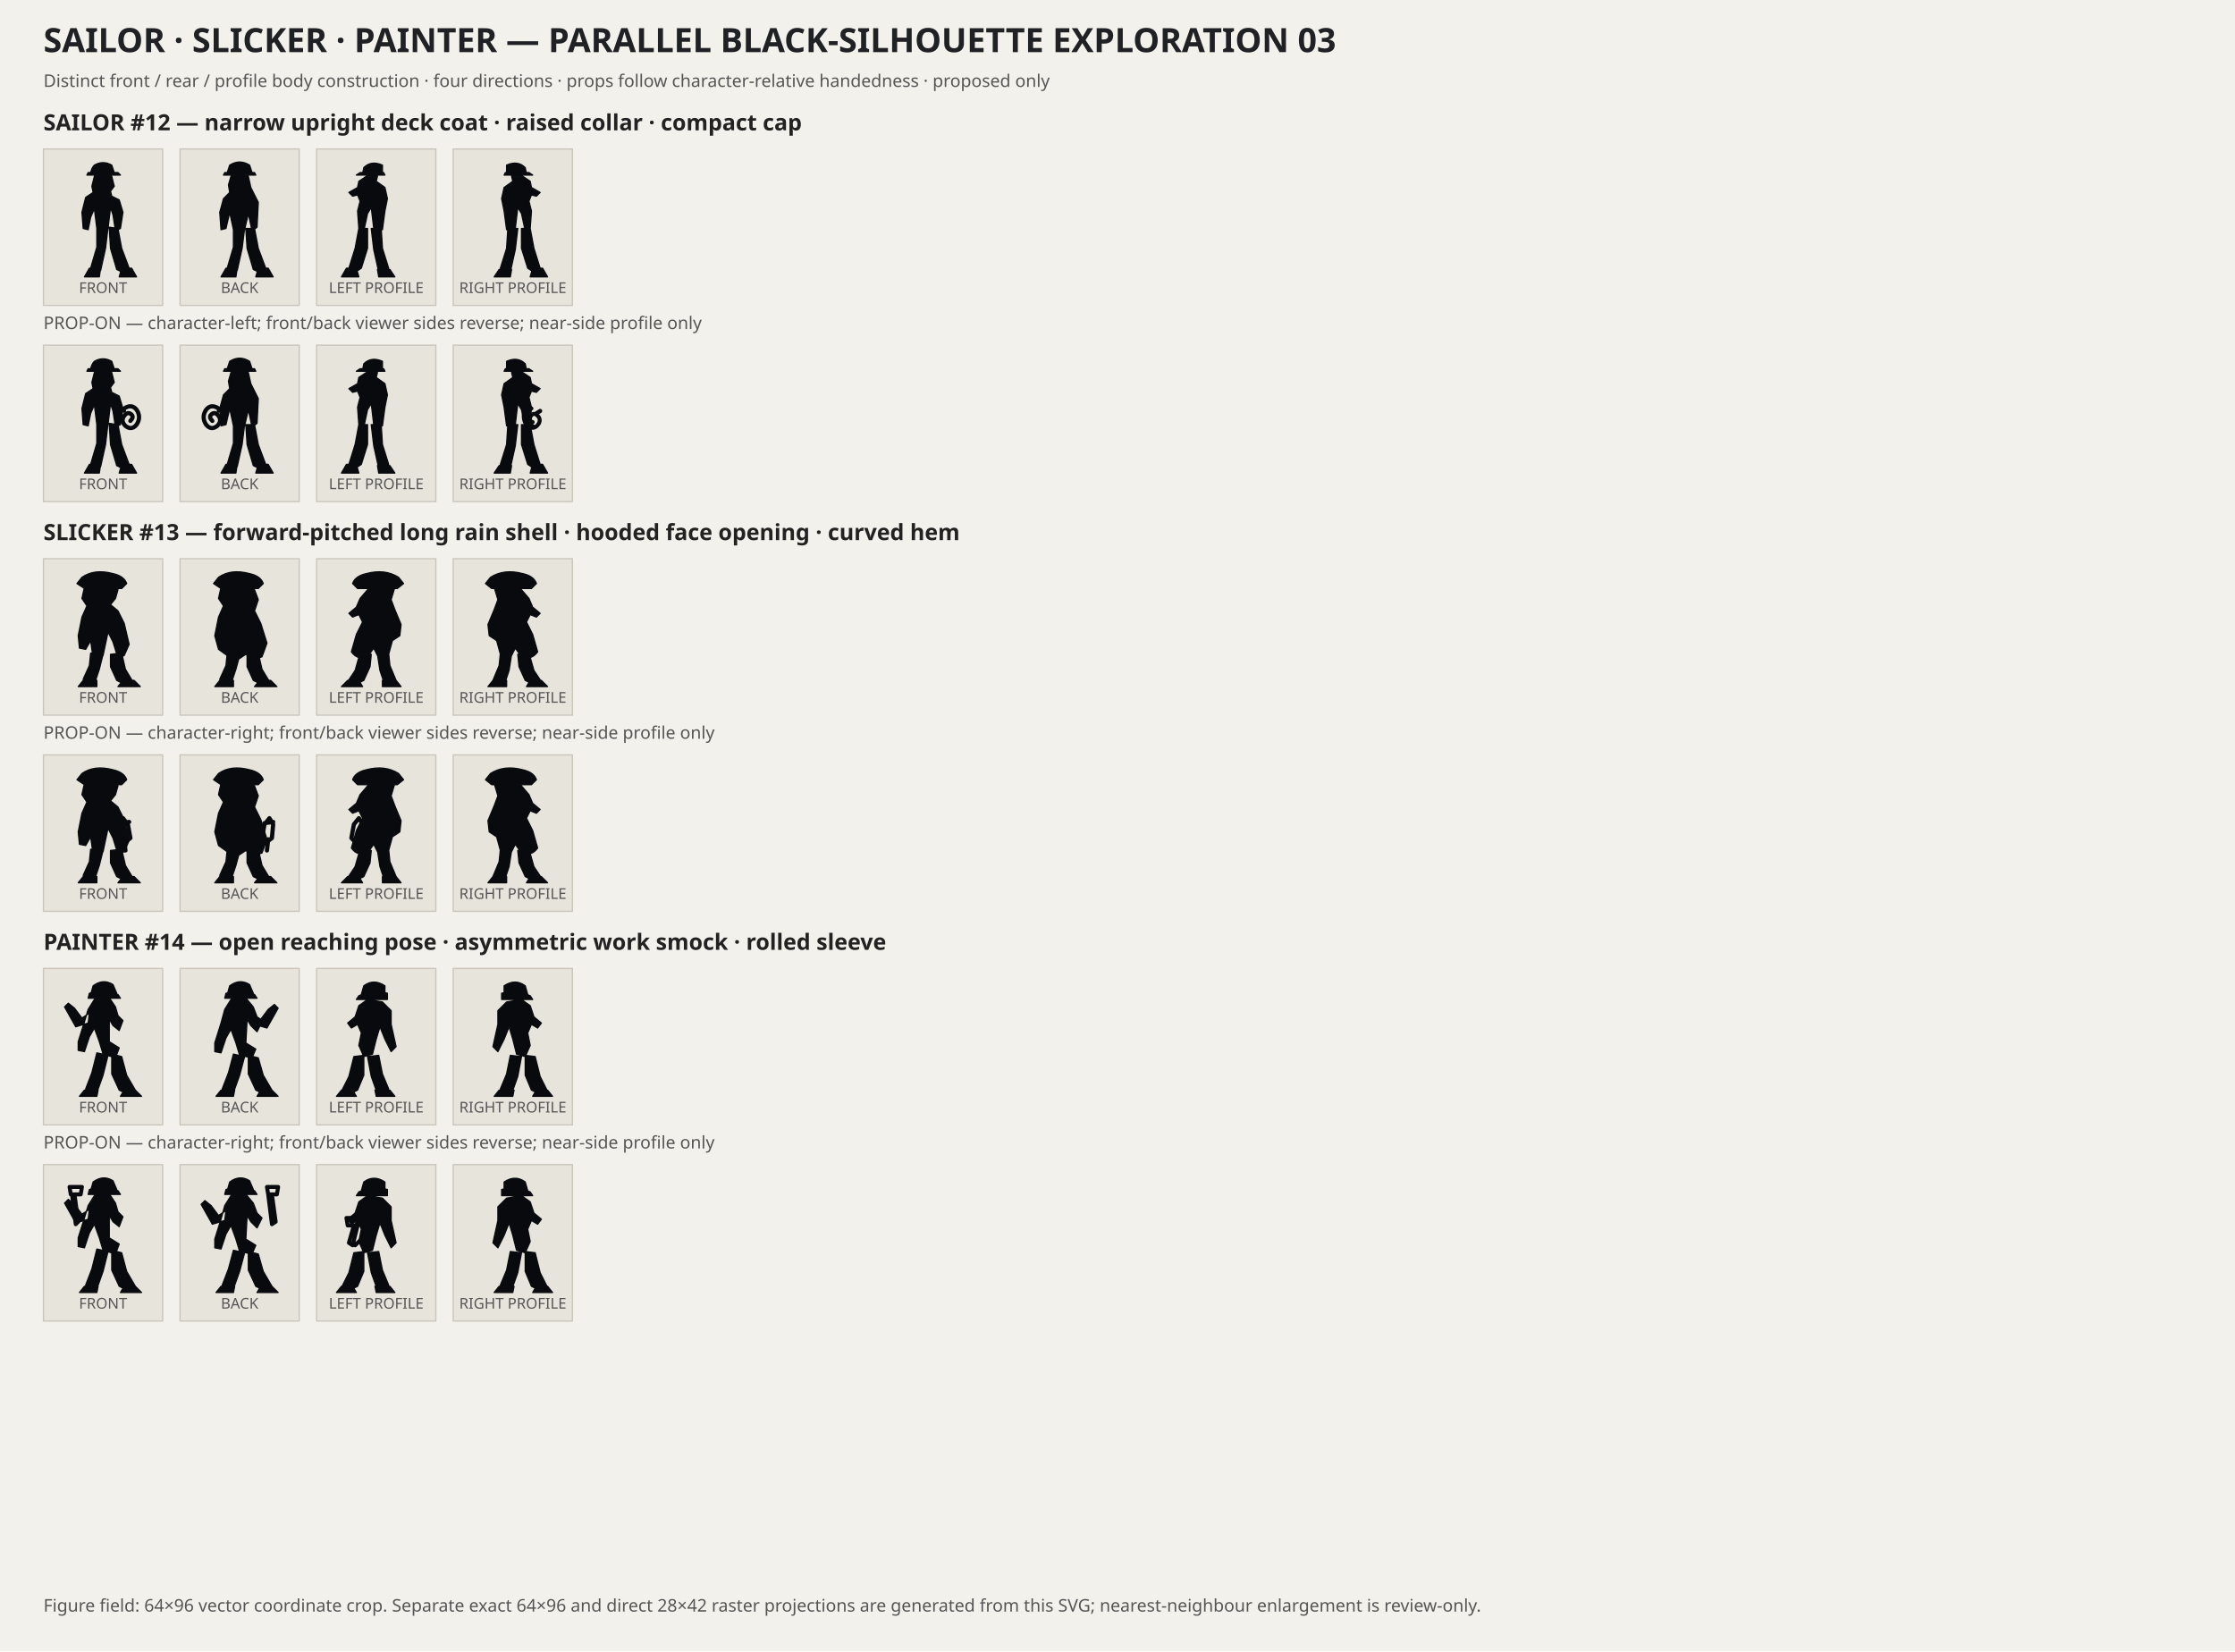
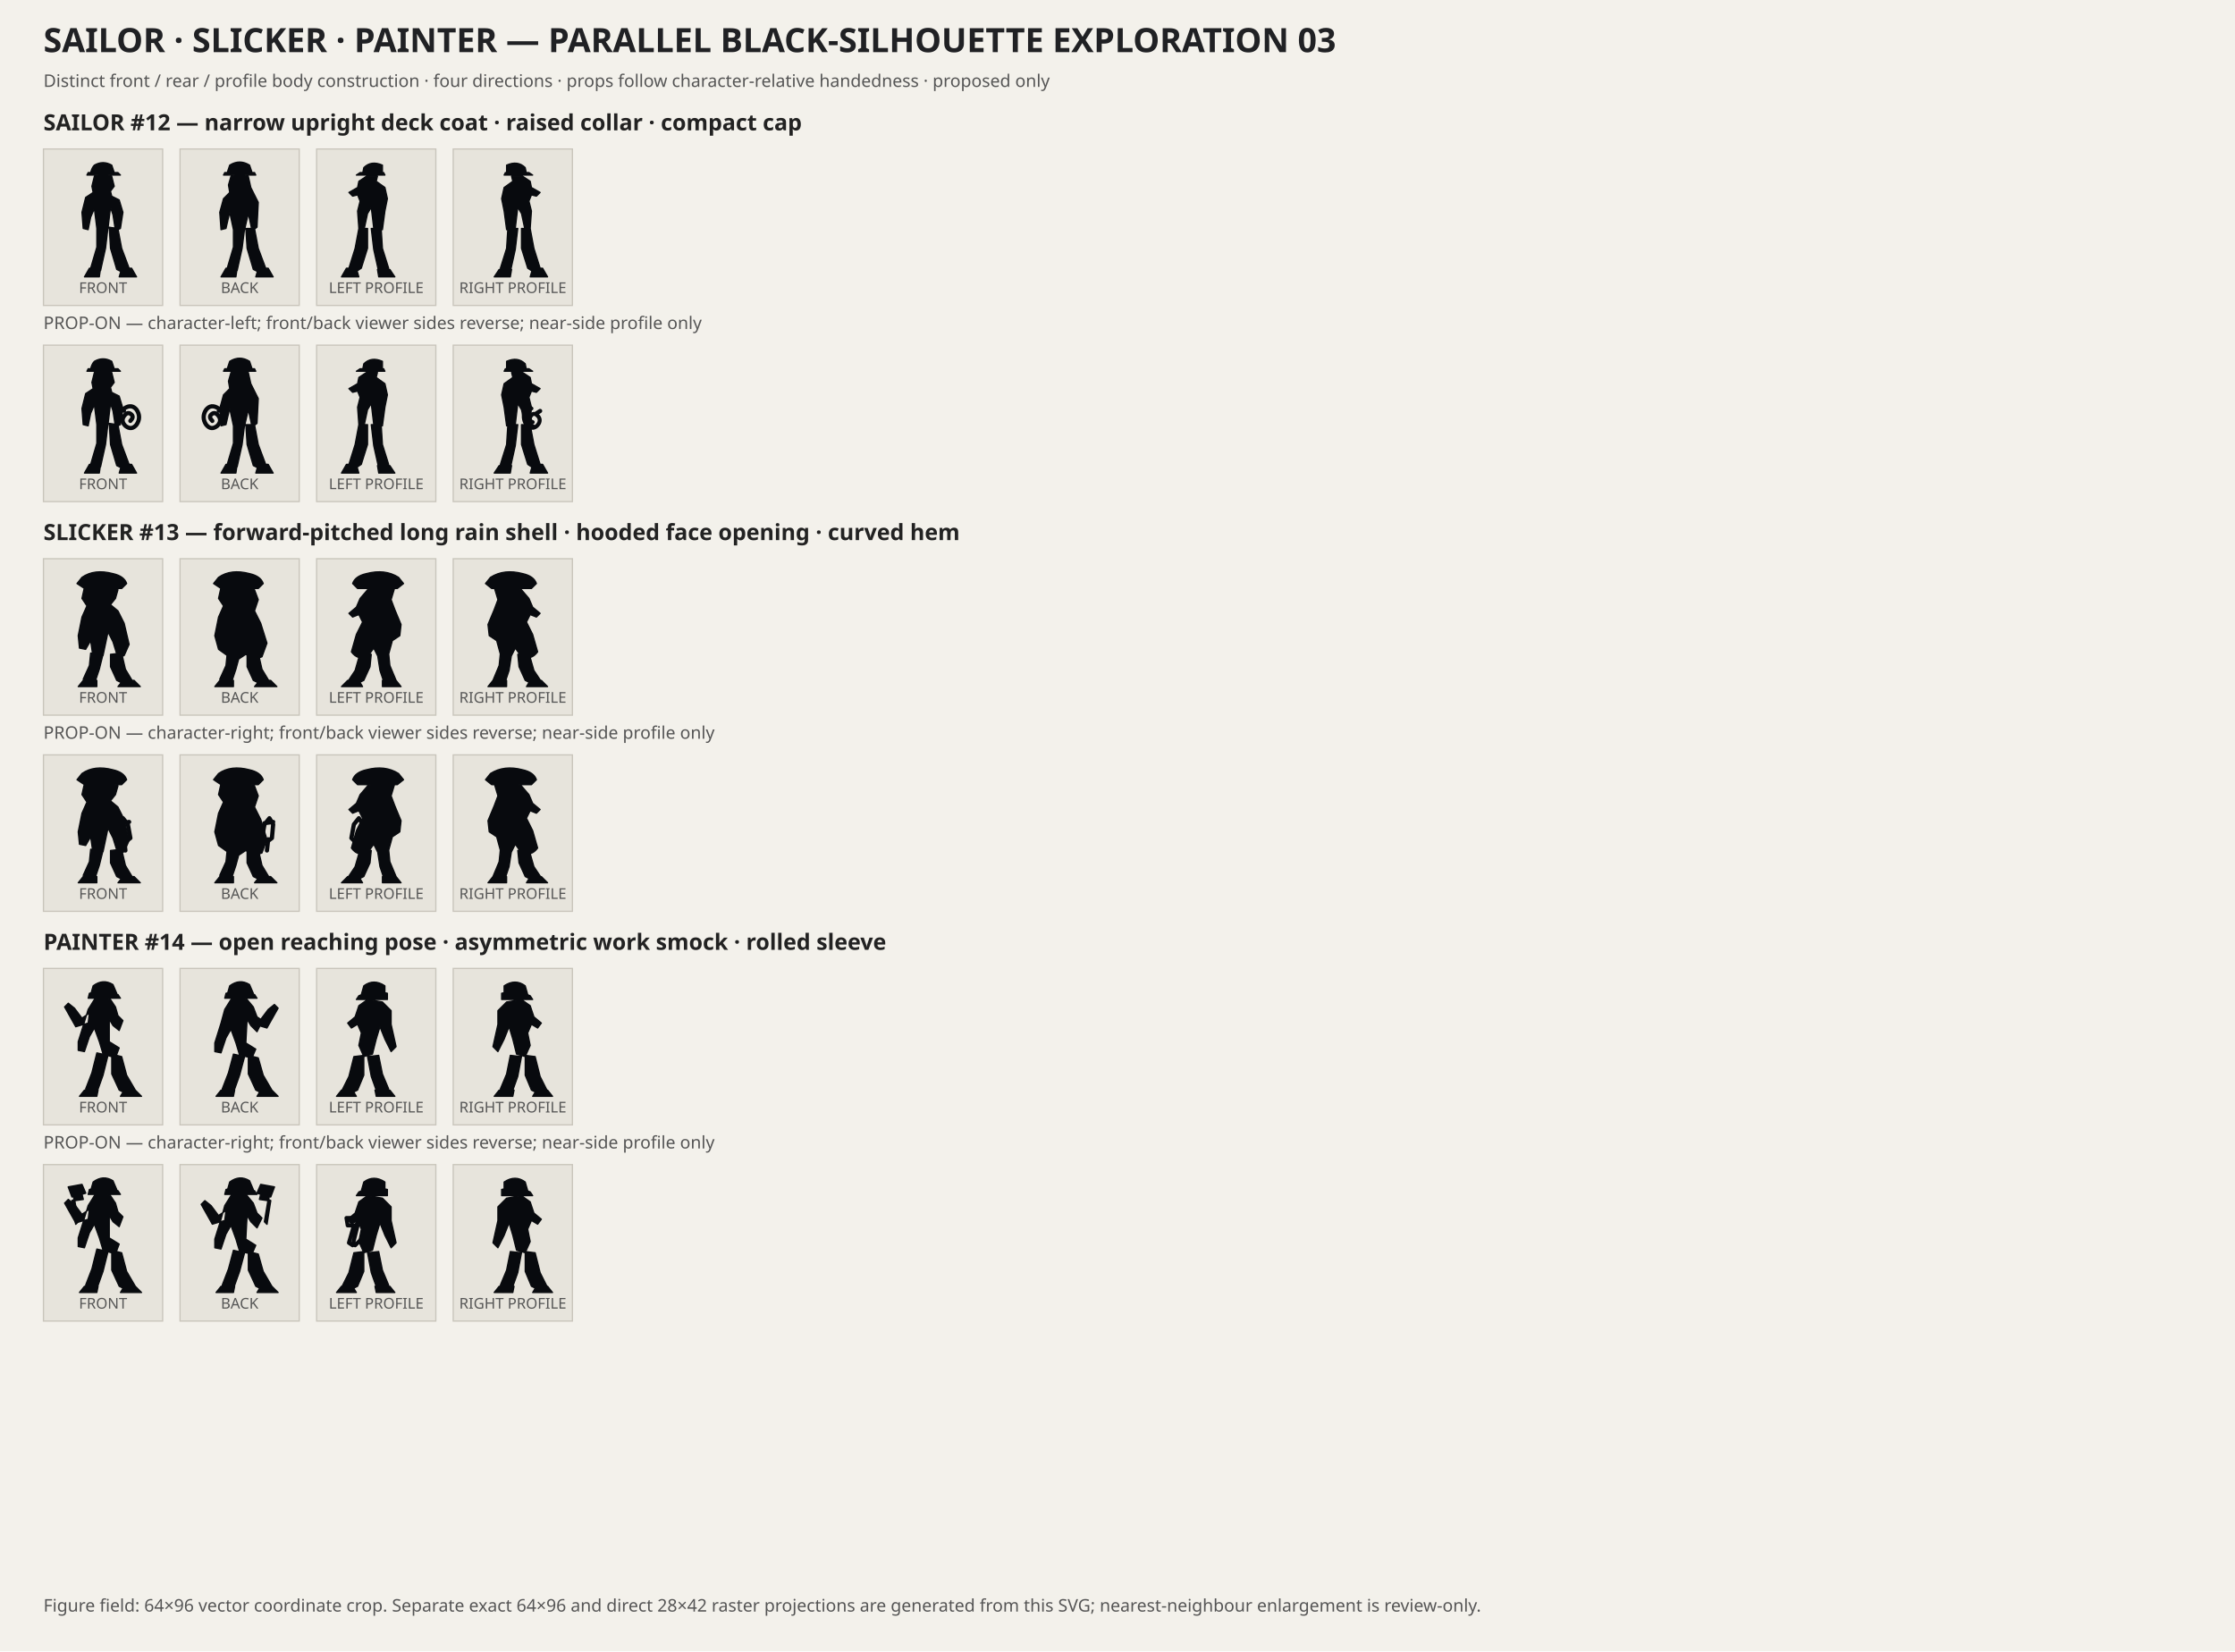
<svg xmlns="http://www.w3.org/2000/svg" width="1800" height="1330" viewBox="0 0 1800 1330">
  <rect width="1800" height="1330" fill="#f3f1eb" />
  <style>.head{font:700 27px sans-serif;fill:#202124}.sub{font:14px sans-serif;fill:#555}.name{font:700 18px sans-serif;fill:#222}.lab{font:12px sans-serif;fill:#555}.panel{fill:#e7e4dc;stroke:#c9c5bb}.sil{fill:#080a0e;stroke:#080a0e;stroke-linejoin:round;stroke-linecap:round}</style>
  <text x="35" y="42" class="head">SAILOR · SLICKER · PAINTER — PARALLEL BLACK-SILHOUETTE EXPLORATION 03</text>
  <text x="35" y="70" class="sub">Distinct front / rear / profile body construction · four directions · props follow character-relative handedness · proposed only</text>
  <text x="35" y="105" class="name">SAILOR #12 — narrow upright deck coat · raised collar · compact cap</text>
  <g transform="translate(35 120)">
    <rect width="96" height="126" class="panel" />
    <g transform="translate(16 8)">
      <g transform="" class="sil">
        <path d="M25 5 Q32 1 39 5 L41 11 L22 11 Q23 7 25 5Z M20 11 L44 11 L46 13 L19 13Z M25 14 Q32 11 39 14 L41 22 L38 26 L39 30 L45 33 L48 43 L46 56 L42 58 L40 45 L38 39 L36 56 L27 56 L25 40 L22 47 L20 57 L16 56 L15 43 L18 31 L24 27 L23 22Z M27 55 L36 55 L34 72 L30 90 L24 92 L22 88 L27 71Z M37 55 L44 56 L47 72 L53 88 L49 92 L43 89 L38 72Z M21 88 L30 88 L29 95 L17 95Z M47 88 L55 88 L59 95 L45 95Z" />
      </g>
    </g>
    <text x="48" y="116" text-anchor="middle" class="lab">FRONT</text>
  </g>
  <g transform="translate(145 120)">
    <rect width="96" height="126" class="panel" />
    <g transform="translate(16 8)">
      <g transform="" class="sil">
        <path d="M24 5 Q32 0 40 5 L42 11 L22 11Z M20 11 L44 11 L45 13 L19 13Z M25 14 Q32 11 39 14 L41 23 L44 29 L47 35 L46 55 L42 58 L39 44 L36 57 L27 57 L24 43 L21 56 L17 57 L16 43 L19 32 L24 27 L23 21Z M27 56 L36 56 L34 72 L30 90 L24 92 L22 88 L27 71Z M37 56 L44 56 L47 72 L53 88 L49 92 L43 89 L38 72Z M21 88 L30 88 L29 95 L17 95Z M47 88 L55 88 L59 95 L45 95Z" />
      </g>
    </g>
    <text x="48" y="116" text-anchor="middle" class="lab">BACK</text>
  </g>
  <g transform="translate(255 120)">
    <rect width="96" height="126" class="panel" />
    <g transform="translate(16 8)">
      <g transform="translate(64 0) scale(-1 1)" class="sil">
        <path d="M27 5 Q36 1 42 7 L43 12 L27 12Z M26 11 L45 11 L48 13 L25 13Z M40 14 L46 18 L47 23 L54 27 L51 30 L47 29 L45 34 L47 42 L46 56 L42 58 L39 44 L36 39 L34 56 L27 57 L25 42 L23 32 L25 23 L32 18 L31 14Z M28 56 L36 56 L34 73 L30 91 L24 93 L22 88 L27 72Z M39 56 L46 56 L49 72 L54 88 L50 92 L44 88 L39 72Z M21 89 L31 89 L30 95 L17 95Z M48 88 L56 88 L60 95 L46 95Z" />
      </g>
    </g>
    <text x="48" y="116" text-anchor="middle" class="lab">LEFT PROFILE</text>
  </g>
  <g transform="translate(365 120)">
    <rect width="96" height="126" class="panel" />
    <g transform="translate(16 8)">
      <g transform="" class="sil">
        <path d="M27 5 Q36 1 42 7 L43 12 L27 12Z M26 11 L45 11 L48 13 L25 13Z M40 14 L46 18 L47 23 L54 27 L51 30 L47 29 L45 34 L47 42 L46 56 L42 58 L39 44 L36 39 L34 56 L27 57 L25 42 L23 32 L25 23 L32 18 L31 14Z M28 56 L36 56 L34 73 L30 91 L24 93 L22 88 L27 72Z M39 56 L46 56 L49 72 L54 88 L50 92 L44 88 L39 72Z M21 89 L31 89 L30 95 L17 95Z M48 88 L56 88 L60 95 L46 95Z" />
      </g>
    </g>
    <text x="48" y="116" text-anchor="middle" class="lab">RIGHT PROFILE</text>
  </g>
  <text x="35" y="265" class="sub">PROP-ON — character-left; front/back viewer sides reverse; near-side profile only</text>
  <g transform="translate(35 278)">
    <rect width="96" height="126" class="panel" />
    <g transform="translate(16 8)">
      <g transform="" class="sil">
        <path d="M25 5 Q32 1 39 5 L41 11 L22 11 Q23 7 25 5Z M20 11 L44 11 L46 13 L19 13Z M25 14 Q32 11 39 14 L41 22 L38 26 L39 30 L45 33 L48 43 L46 56 L42 58 L40 45 L38 39 L36 56 L27 56 L25 40 L22 47 L20 57 L16 56 L15 43 L18 31 L24 27 L23 22Z M27 55 L36 55 L34 72 L30 90 L24 92 L22 88 L27 71Z M37 55 L44 56 L47 72 L53 88 L49 92 L43 89 L38 72Z M21 88 L30 88 L29 95 L17 95Z M47 88 L55 88 L59 95 L45 95Z" />
        <path d="M49 43 Q55 39 59 44 Q63 50 59 56 Q55 61 50 57 Q46 53 49 49 Q52 45 55 48 Q57 50 54 53" fill="none" stroke="#080a0e" stroke-width="3.4" stroke-linecap="round" />
        <path d="M46 44 L49 45" stroke="#080a0e" stroke-width="3" />
      </g>
    </g>
    <text x="48" y="116" text-anchor="middle" class="lab">FRONT</text>
  </g>
  <g transform="translate(145 278)">
    <rect width="96" height="126" class="panel" />
    <g transform="translate(16 8)">
      <g transform="" class="sil">
        <path d="M24 5 Q32 0 40 5 L42 11 L22 11Z M20 11 L44 11 L45 13 L19 13Z M25 14 Q32 11 39 14 L41 23 L44 29 L47 35 L46 55 L42 58 L39 44 L36 57 L27 57 L24 43 L21 56 L17 57 L16 43 L19 32 L24 27 L23 21Z M27 56 L36 56 L34 72 L30 90 L24 92 L22 88 L27 71Z M37 56 L44 56 L47 72 L53 88 L49 92 L43 89 L38 72Z M21 88 L30 88 L29 95 L17 95Z M47 88 L55 88 L59 95 L45 95Z" />
        <path d="M15 43 Q9 39 5 44 Q1 50 5 56 Q9 61 14 57 Q18 53 15 49 Q12 45 9 48 Q7 50 10 53" fill="none" stroke="#080a0e" stroke-width="3.4" stroke-linecap="round" />
        <path d="M18 44 L15 45" stroke="#080a0e" stroke-width="3" />
      </g>
    </g>
    <text x="48" y="116" text-anchor="middle" class="lab">BACK</text>
  </g>
  <g transform="translate(255 278)">
    <rect width="96" height="126" class="panel" />
    <g transform="translate(16 8)">
      <g transform="translate(64 0) scale(-1 1)" class="sil">
        <path d="M27 5 Q36 1 42 7 L43 12 L27 12Z M26 11 L45 11 L48 13 L25 13Z M40 14 L46 18 L47 23 L54 27 L51 30 L47 29 L45 34 L47 42 L46 56 L42 58 L39 44 L36 39 L34 56 L27 57 L25 42 L23 32 L25 23 L32 18 L31 14Z M28 56 L36 56 L34 73 L30 91 L24 93 L22 88 L27 72Z M39 56 L46 56 L49 72 L54 88 L50 92 L44 88 L39 72Z M21 89 L31 89 L30 95 L17 95Z M48 88 L56 88 L60 95 L46 95Z" />
      </g>
    </g>
    <text x="48" y="116" text-anchor="middle" class="lab">LEFT PROFILE</text>
  </g>
  <g transform="translate(365 278)">
    <rect width="96" height="126" class="panel" />
    <g transform="translate(16 8)">
      <g transform="" class="sil">
        <path d="M27 5 Q36 1 42 7 L43 12 L27 12Z M26 11 L45 11 L48 13 L25 13Z M40 14 L46 18 L47 23 L54 27 L51 30 L47 29 L45 34 L47 42 L46 56 L42 58 L39 44 L36 39 L34 56 L27 57 L25 42 L23 32 L25 23 L32 18 L31 14Z M28 56 L36 56 L34 73 L30 91 L24 93 L22 88 L27 72Z M39 56 L46 56 L49 72 L54 88 L50 92 L44 88 L39 72Z M21 89 L31 89 L30 95 L17 95Z M48 88 L56 88 L60 95 L46 95Z" />
        <path d="M47 43 Q42 40 41 47 Q40 54 45 58 Q50 60 53 55 Q55 51 51 48 Q48 46 46 50 Q45 53 48 54" fill="none" stroke="#080a0e" stroke-width="3.2" stroke-linecap="round" />
        <path d="M54 45 L51 47 M43 54 L49 58" stroke="#080a0e" stroke-width="3.4" />
      </g>
    </g>
    <text x="48" y="116" text-anchor="middle" class="lab">RIGHT PROFILE</text>
  </g>
  <text x="35" y="435" class="name">SLICKER #13 — forward-pitched long rain shell · hooded face opening · curved hem</text>
  <g transform="translate(35 450)">
    <rect width="96" height="126" class="panel" />
    <g transform="translate(16 8)">
      <g transform="" class="sil">
        <path d="M15 7 Q25 0 40 4 Q49 6 51 12 L47 16 L17 16 L11 12Z M17 15 Q31 12 44 17 L42 24 L38 29 L44 34 L49 44 L53 61 L49 70 L44 72 L40 59 L36 51 L32 70 L24 72 L22 58 L18 65 L13 64 L12 54 L15 39 L19 30 L15 24Z M22 68 L32 69 L29 81 L25 93 L18 94 L16 89 L21 78Z M38 69 L47 68 L50 81 L56 91 L51 94 L43 90 L38 79Z M16 90 L27 90 L27 95 L12 95Z M48 90 L57 90 L62 95 L44 95Z" />
      </g>
    </g>
    <text x="48" y="116" text-anchor="middle" class="lab">FRONT</text>
  </g>
  <g transform="translate(145 450)">
    <rect width="96" height="126" class="panel" />
    <g transform="translate(16 8)">
      <g transform="" class="sil">
        <path d="M15 7 Q25 0 40 4 Q49 6 51 12 L47 16 L17 16 L11 12Z M17 15 Q31 12 44 17 L47 25 L44 34 L49 44 L54 60 L50 71 Q43 74 37 69 L31 73 L22 70 L15 65 L12 54 L15 39 L19 30 L15 24Z M22 68 L32 70 L29 81 L25 93 L18 94 L16 89 L21 78Z M38 69 L47 68 L50 81 L56 91 L51 94 L43 90 L38 79Z M16 90 L27 90 L27 95 L12 95Z M48 90 L57 90 L62 95 L44 95Z" />
      </g>
    </g>
    <text x="48" y="116" text-anchor="middle" class="lab">BACK</text>
  </g>
  <g transform="translate(255 450)">
    <rect width="96" height="126" class="panel" />
    <g transform="translate(16 8)">
      <g transform="translate(64 0) scale(-1 1)" class="sil">
        <path d="M14 7 Q25 0 40 4 Q49 6 51 12 L47 16 L15 16 L10 12Z M17 15 Q30 13 39 17 L45 24 L48 31 L54 36 L51 39 L46 37 L43 43 L48 53 L52 67 Q47 74 39 71 L34 64 L30 72 L22 69 L19 58 L13 54 L12 45 L17 33 L20 25Z M22 68 L31 69 L29 82 L25 94 L18 95 L16 90 L21 78Z M36 69 L45 68 L49 82 L55 91 L50 94 L42 90 L37 79Z M16 90 L27 90 L27 95 L12 95Z M46 90 L55 90 L60 95 L43 95Z" />
      </g>
    </g>
    <text x="48" y="116" text-anchor="middle" class="lab">LEFT PROFILE</text>
  </g>
  <g transform="translate(365 450)">
    <rect width="96" height="126" class="panel" />
    <g transform="translate(16 8)">
      <g transform="" class="sil">
        <path d="M14 7 Q25 0 40 4 Q49 6 51 12 L47 16 L15 16 L10 12Z M17 15 Q30 13 39 17 L45 24 L48 31 L54 36 L51 39 L46 37 L43 43 L48 53 L52 67 Q47 74 39 71 L34 64 L30 72 L22 69 L19 58 L13 54 L12 45 L17 33 L20 25Z M22 68 L31 69 L29 82 L25 94 L18 95 L16 90 L21 78Z M36 69 L45 68 L49 82 L55 91 L50 94 L42 90 L37 79Z M16 90 L27 90 L27 95 L12 95Z M46 90 L55 90 L60 95 L43 95Z" />
      </g>
    </g>
    <text x="48" y="116" text-anchor="middle" class="lab">RIGHT PROFILE</text>
  </g>
  <text x="35" y="595" class="sub">PROP-ON — character-right; front/back viewer sides reverse; near-side profile only</text>
  <g transform="translate(35 608)">
    <rect width="96" height="126" class="panel" />
    <g transform="translate(16 8)">
      <g transform="" class="sil">
        <path d="M15 7 Q25 0 40 4 Q49 6 51 12 L47 16 L17 16 L11 12Z M17 15 Q31 12 44 17 L42 24 L38 29 L44 34 L49 44 L53 61 L49 70 L44 72 L40 59 L36 51 L32 70 L24 72 L22 58 L18 65 L13 64 L12 54 L15 39 L19 30 L15 24Z M22 68 L32 69 L29 81 L25 93 L18 94 L16 89 L21 78Z M38 69 L47 68 L50 81 L56 91 L51 94 L43 90 L38 79Z M16 90 L27 90 L27 95 L12 95Z M48 90 L57 90 L62 95 L44 95Z" />
        <path d="M48 43 L45 48 L46 59 L50 62 L54 59 L52 48Z M49 60 L50 69 M46 47 L53 46" fill="none" stroke="#080a0e" stroke-width="3.4" stroke-linecap="round" />
      </g>
    </g>
    <text x="48" y="116" text-anchor="middle" class="lab">FRONT</text>
  </g>
  <g transform="translate(145 608)">
    <rect width="96" height="126" class="panel" />
    <g transform="translate(16 8)">
      <g transform="" class="sil">
        <path d="M15 7 Q25 0 40 4 Q49 6 51 12 L47 16 L17 16 L11 12Z M17 15 Q31 12 44 17 L47 25 L44 34 L49 44 L54 60 L50 71 Q43 74 37 69 L31 73 L22 70 L15 65 L12 54 L15 39 L19 30 L15 24Z M22 68 L32 70 L29 81 L25 93 L18 94 L16 89 L21 78Z M38 69 L47 68 L50 81 L56 91 L51 94 L43 90 L38 79Z M16 90 L27 90 L27 95 L12 95Z M48 90 L57 90 L62 95 L44 95Z" />
        <path d="M56 43 L59 48 L58 59 L54 62 L50 59 L52 48Z M55 60 L54 69 M52 47 L59 46" fill="none" stroke="#080a0e" stroke-width="3.4" stroke-linecap="round" />
      </g>
    </g>
    <text x="48" y="116" text-anchor="middle" class="lab">BACK</text>
  </g>
  <g transform="translate(255 608)">
    <rect width="96" height="126" class="panel" />
    <g transform="translate(16 8)">
      <g transform="translate(64 0) scale(-1 1)" class="sil">
        <path d="M14 7 Q25 0 40 4 Q49 6 51 12 L47 16 L15 16 L10 12Z M17 15 Q30 13 39 17 L45 24 L48 31 L54 36 L51 39 L46 37 L43 43 L48 53 L52 67 Q47 74 39 71 L34 64 L30 72 L22 69 L19 58 L13 54 L12 45 L17 33 L20 25Z M22 68 L31 69 L29 82 L25 94 L18 95 L16 90 L21 78Z M36 69 L45 68 L49 82 L55 91 L50 94 L42 90 L37 79Z M16 90 L27 90 L27 95 L12 95Z M46 90 L55 90 L60 95 L43 95Z" />
        <path d="M46 43 L42 49 L43 59 L48 63 L52 59 L50 48Z M47 60 L48 69" fill="none" stroke="#080a0e" stroke-width="3.4" stroke-linecap="round" />
      </g>
    </g>
    <text x="48" y="116" text-anchor="middle" class="lab">LEFT PROFILE</text>
  </g>
  <g transform="translate(365 608)">
    <rect width="96" height="126" class="panel" />
    <g transform="translate(16 8)">
      <g transform="" class="sil">
        <path d="M14 7 Q25 0 40 4 Q49 6 51 12 L47 16 L15 16 L10 12Z M17 15 Q30 13 39 17 L45 24 L48 31 L54 36 L51 39 L46 37 L43 43 L48 53 L52 67 Q47 74 39 71 L34 64 L30 72 L22 69 L19 58 L13 54 L12 45 L17 33 L20 25Z M22 68 L31 69 L29 82 L25 94 L18 95 L16 90 L21 78Z M36 69 L45 68 L49 82 L55 91 L50 94 L42 90 L37 79Z M16 90 L27 90 L27 95 L12 95Z M46 90 L55 90 L60 95 L43 95Z" />
      </g>
    </g>
    <text x="48" y="116" text-anchor="middle" class="lab">RIGHT PROFILE</text>
  </g>
  <text x="35" y="765" class="name">PAINTER #14 — open reaching pose · asymmetric work smock · rolled sleeve</text>
  <g transform="translate(35 780)">
-     <rect width="96" height="126" class="panel" />
+     <rect width="96" height="126" class="panel M27 54 Q35 57 43 55 L44 63 L38 66 L32 64 L26 62Z" />
    <g transform="translate(16 8)">
      <g transform="" class="sil">
        <path d="M24 6 Q32 0 40 5 L43 12 L22 13Z M21 12 Q32 9 44 13 L46 16 L20 16Z M25 17 Q31 13 38 17 L42 23 L44 30 L48 34 L45 42 L40 38 L37 33 L37 51 L45 56 L42 64 L32 61 L29 51 L25 40 L21 47 L17 59 L12 58 L12 51 L17 35 L20 25Z M21 28 L15 32 L9 24 L4 20 L1 23 L10 39 L20 36Z M27 60 L36 62 L32 78 L27 92 L20 94 L18 89 L23 76Z M39 61 L47 63 L51 78 L58 90 L53 94 L45 90 L39 77Z M17 90 L28 90 L27 95 L13 95Z M49 90 L58 90 L63 95 L46 95Z" />
      </g>
    </g>
    <text x="48" y="116" text-anchor="middle" class="lab">FRONT</text>
  </g>
  <g transform="translate(145 780)">
-     <rect width="96" height="126" class="panel" />
+     <rect width="96" height="126" class="panel M27 54 Q35 57 43 55 L44 63 L38 66 L32 64 L26 62Z" />
    <g transform="translate(16 8)">
      <g transform="" class="sil">
        <path d="M24 6 Q32 0 40 5 L43 12 L22 13Z M21 12 Q32 9 44 13 L46 16 L20 16Z M25 17 Q31 13 38 17 L43 23 L46 31 L50 35 L46 43 L41 38 L38 33 L37 52 L45 57 L42 64 L32 62 L29 52 L25 41 L21 48 L17 60 L12 59 L12 52 L17 36 L20 25Z M43 29 L49 33 L55 25 L60 21 L63 24 L54 40 L44 37Z M27 61 L36 63 L32 78 L27 92 L20 94 L18 89 L23 76Z M39 62 L47 64 L51 78 L58 90 L53 94 L45 90 L39 77Z M17 90 L28 90 L27 95 L13 95Z M49 90 L58 90 L63 95 L46 95Z" />
      </g>
    </g>
    <text x="48" y="116" text-anchor="middle" class="lab">BACK</text>
  </g>
  <g transform="translate(255 780)">
-     <rect width="96" height="126" class="panel" />
+     <rect width="96" height="126" class="panel M28 55 Q37 55 45 60 L44 66 L31 66 L25 62Z" />
    <g transform="translate(16 8)">
      <g transform="translate(64 0) scale(-1 1)" class="sil">
        <path d="M25 6 Q34 0 42 6 L44 13 L25 14Z M23 12 Q35 9 46 14 L48 17 L23 17Z M39 17 L46 22 L49 31 L55 36 L52 40 L47 37 L44 44 L46 54 L42 63 L35 61 L32 49 L29 39 L25 49 L20 59 L16 55 L20 37 L20 26 L27 19Z M30 62 L39 63 L36 79 L31 93 L24 94 L22 89 L27 77Z M42 62 L50 63 L54 79 L60 91 L55 94 L47 90 L42 78Z M21 90 L33 90 L32 95 L17 95Z M51 90 L60 90 L64 95 L48 95Z" />
      </g>
    </g>
    <text x="48" y="116" text-anchor="middle" class="lab">LEFT PROFILE</text>
  </g>
  <g transform="translate(365 780)">
-     <rect width="96" height="126" class="panel" />
+     <rect width="96" height="126" class="panel M28 55 Q37 55 45 60 L44 66 L31 66 L25 62Z" />
    <g transform="translate(16 8)">
      <g transform="" class="sil">
        <path d="M25 6 Q34 0 42 6 L44 13 L25 14Z M23 12 Q35 9 46 14 L48 17 L23 17Z M39 17 L46 22 L49 31 L55 36 L52 40 L47 37 L44 44 L46 54 L42 63 L35 61 L32 49 L29 39 L25 49 L20 59 L16 55 L20 37 L20 26 L27 19Z M30 62 L39 63 L36 79 L31 93 L24 94 L22 89 L27 77Z M42 62 L50 63 L54 79 L60 91 L55 94 L47 90 L42 78Z M21 90 L33 90 L32 95 L17 95Z M51 90 L60 90 L64 95 L48 95Z" />
      </g>
    </g>
    <text x="48" y="116" text-anchor="middle" class="lab">RIGHT PROFILE</text>
  </g>
  <text x="35" y="925" class="sub">PROP-ON — character-right; front/back viewer sides reverse; near-side profile only</text>
  <g transform="translate(35 938)">
-     <rect width="96" height="126" class="panel" />
+     <rect width="96" height="126" class="panel M27 54 Q35 57 43 55 L44 63 L38 66 L32 64 L26 62Z" />
    <g transform="translate(16 8)">
      <g transform="" class="sil">
        <path d="M24 6 Q32 0 40 5 L43 12 L22 13Z M21 12 Q32 9 44 13 L46 16 L20 16Z M25 17 Q31 13 38 17 L42 23 L44 30 L48 34 L45 42 L40 38 L37 33 L37 51 L45 56 L42 64 L32 61 L29 51 L25 40 L21 47 L17 59 L12 58 L12 51 L17 35 L20 25Z M21 28 L15 32 L9 24 L4 20 L1 23 L10 39 L20 36Z M27 60 L36 62 L32 78 L27 92 L20 94 L18 89 L23 76Z M39 61 L47 63 L51 78 L58 90 L53 94 L45 90 L39 77Z M17 90 L28 90 L27 95 L13 95Z M49 90 L58 90 L63 95 L46 95Z" />
-         <path d="M5 10 L15 10 L14 16 L6 16Z M9 16 L12 38 L10 40 L7 16Z" fill="none" stroke="#080a0e" stroke-width="3.2" stroke-linecap="round" />
+         <path d="M4 10 L15 8 L18 15 L7 18Z M8 17 L15 16 L16 20 L9 21Z M9 20 L12 38 L10 40 L7 21Z" fill="#080a0e" stroke="#080a0e" stroke-width="1.2" stroke-linejoin="round" />
      </g>
    </g>
    <text x="48" y="116" text-anchor="middle" class="lab">FRONT</text>
  </g>
  <g transform="translate(145 938)">
-     <rect width="96" height="126" class="panel" />
+     <rect width="96" height="126" class="panel M27 54 Q35 57 43 55 L44 63 L38 66 L32 64 L26 62Z" />
    <g transform="translate(16 8)">
      <g transform="" class="sil">
        <path d="M24 6 Q32 0 40 5 L43 12 L22 13Z M21 12 Q32 9 44 13 L46 16 L20 16Z M25 17 Q31 13 38 17 L43 23 L46 31 L50 35 L46 43 L41 38 L38 33 L37 52 L45 57 L42 64 L32 62 L29 52 L25 41 L21 48 L17 60 L12 59 L12 52 L17 36 L20 25Z M21 29 L15 33 L9 25 L4 21 L1 24 L10 40 L20 37Z M27 61 L36 63 L32 78 L27 92 L20 94 L18 89 L23 76Z M39 62 L47 64 L51 78 L58 90 L53 94 L45 90 L39 77Z M17 90 L28 90 L27 95 L13 95Z M49 90 L58 90 L63 95 L46 95Z" />
-         <path d="M54 10 L63 10 L62 16 L55 16Z M58 16 L61 38 L58 40 L55 16Z" fill="none" stroke="#080a0e" stroke-width="3.2" stroke-linecap="round" />
+         <path d="M60 10 L49 8 L46 15 L57 18Z M56 17 L49 16 L48 20 L55 21Z M55 20 L52 38 L54 40 L57 21Z" fill="#080a0e" stroke="#080a0e" stroke-width="1.2" stroke-linejoin="round" />
      </g>
    </g>
    <text x="48" y="116" text-anchor="middle" class="lab">BACK</text>
  </g>
  <g transform="translate(255 938)">
-     <rect width="96" height="126" class="panel" />
+     <rect width="96" height="126" class="panel M28 55 Q37 55 45 60 L44 66 L31 66 L25 62Z" />
    <g transform="translate(16 8)">
      <g transform="translate(64 0) scale(-1 1)" class="sil">
        <path d="M25 6 Q34 0 42 6 L44 13 L25 14Z M23 12 Q35 9 46 14 L48 17 L23 17Z M39 17 L46 22 L49 31 L55 36 L52 40 L47 37 L44 44 L46 54 L42 63 L35 61 L32 49 L29 39 L25 49 L20 59 L16 55 L20 37 L20 26 L27 19Z M30 62 L39 63 L36 79 L31 93 L24 94 L22 89 L27 77Z M42 62 L50 63 L54 79 L60 91 L55 94 L47 90 L42 78Z M21 90 L33 90 L32 95 L17 95Z M51 90 L60 90 L64 95 L48 95Z" />
        <path d="M46 35 L56 35 L55 41 L48 41Z M50 41 L54 55 L51 57 L47 41Z M43 51 L49 57" fill="none" stroke="#080a0e" stroke-width="3.2" stroke-linecap="round" />
      </g>
    </g>
    <text x="48" y="116" text-anchor="middle" class="lab">LEFT PROFILE</text>
  </g>
  <g transform="translate(365 938)">
-     <rect width="96" height="126" class="panel" />
+     <rect width="96" height="126" class="panel M28 55 Q37 55 45 60 L44 66 L31 66 L25 62Z" />
    <g transform="translate(16 8)">
      <g transform="" class="sil">
        <path d="M25 6 Q34 0 42 6 L44 13 L25 14Z M23 12 Q35 9 46 14 L48 17 L23 17Z M39 17 L46 22 L49 31 L55 36 L52 40 L47 37 L44 44 L46 54 L42 63 L35 61 L32 49 L29 39 L25 49 L20 59 L16 55 L20 37 L20 26 L27 19Z M30 62 L39 63 L36 79 L31 93 L24 94 L22 89 L27 77Z M42 62 L50 63 L54 79 L60 91 L55 94 L47 90 L42 78Z M21 90 L33 90 L32 95 L17 95Z M51 90 L60 90 L64 95 L48 95Z" />
      </g>
    </g>
    <text x="48" y="116" text-anchor="middle" class="lab">RIGHT PROFILE</text>
  </g>
  <text x="35" y="1298" class="sub">Figure field: 64×96 vector coordinate crop. Separate exact 64×96 and direct 28×42 raster projections are generated from this SVG; nearest-neighbour enlargement is review-only.</text>
</svg>
